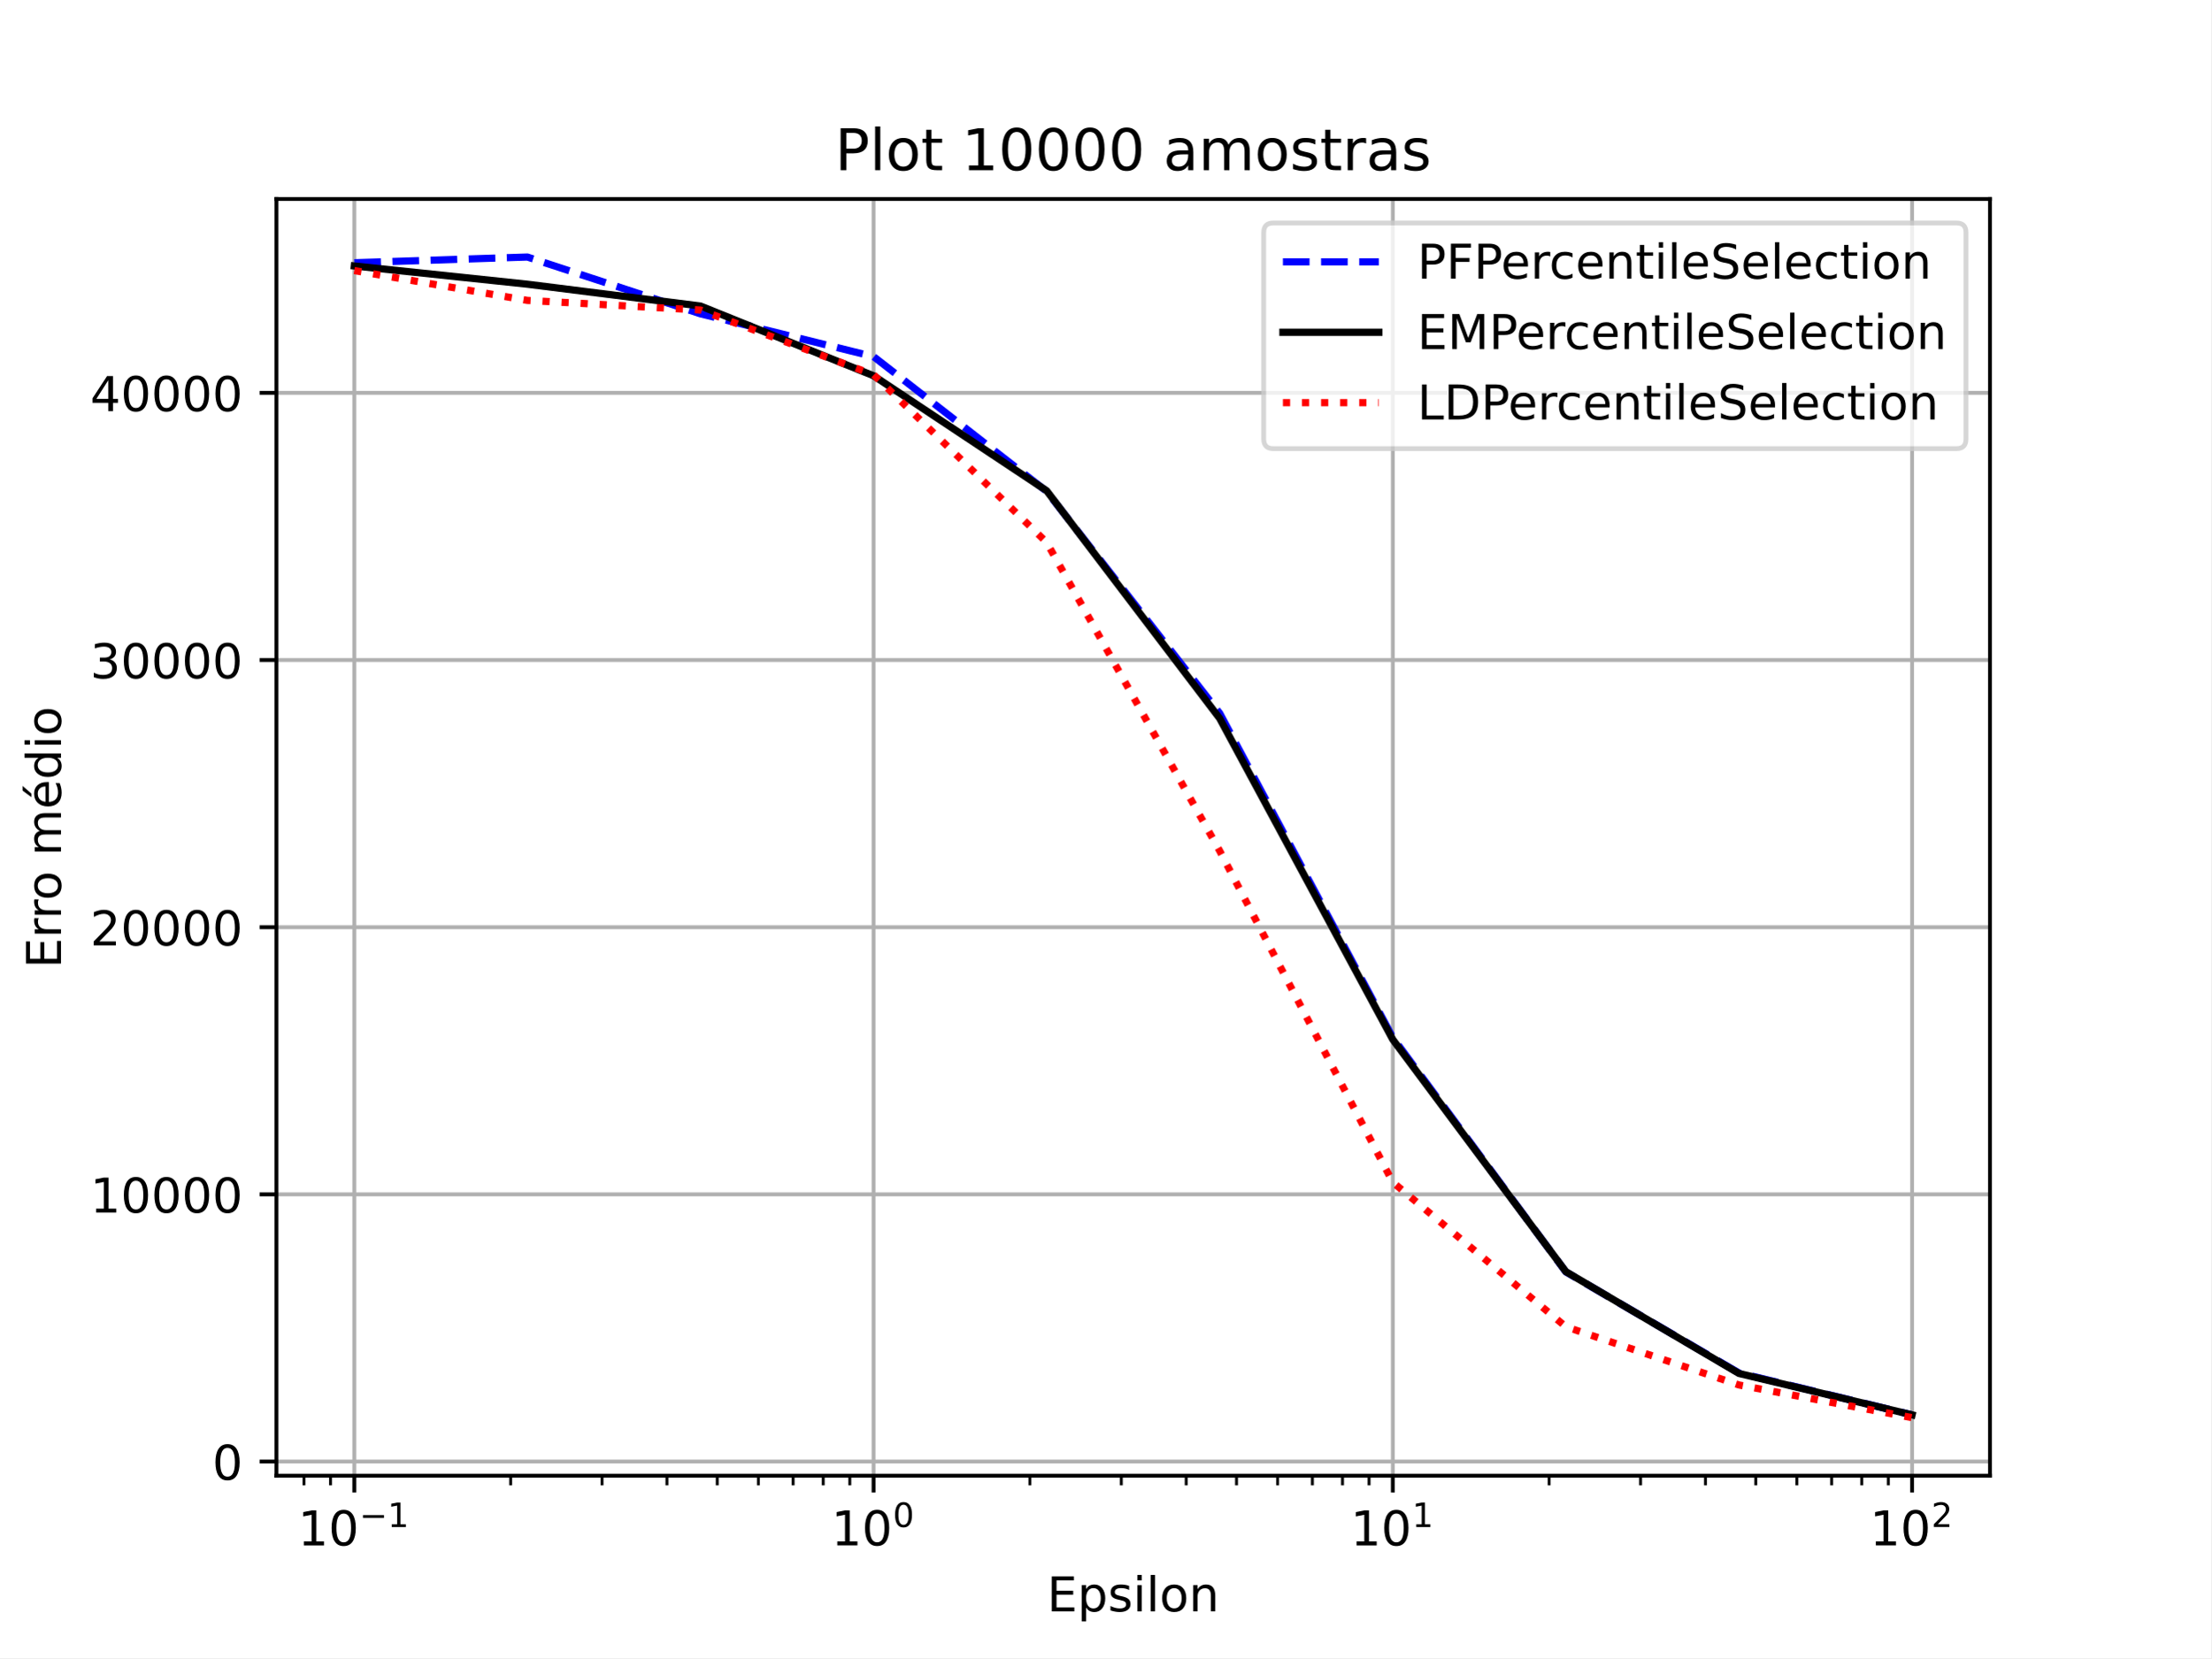
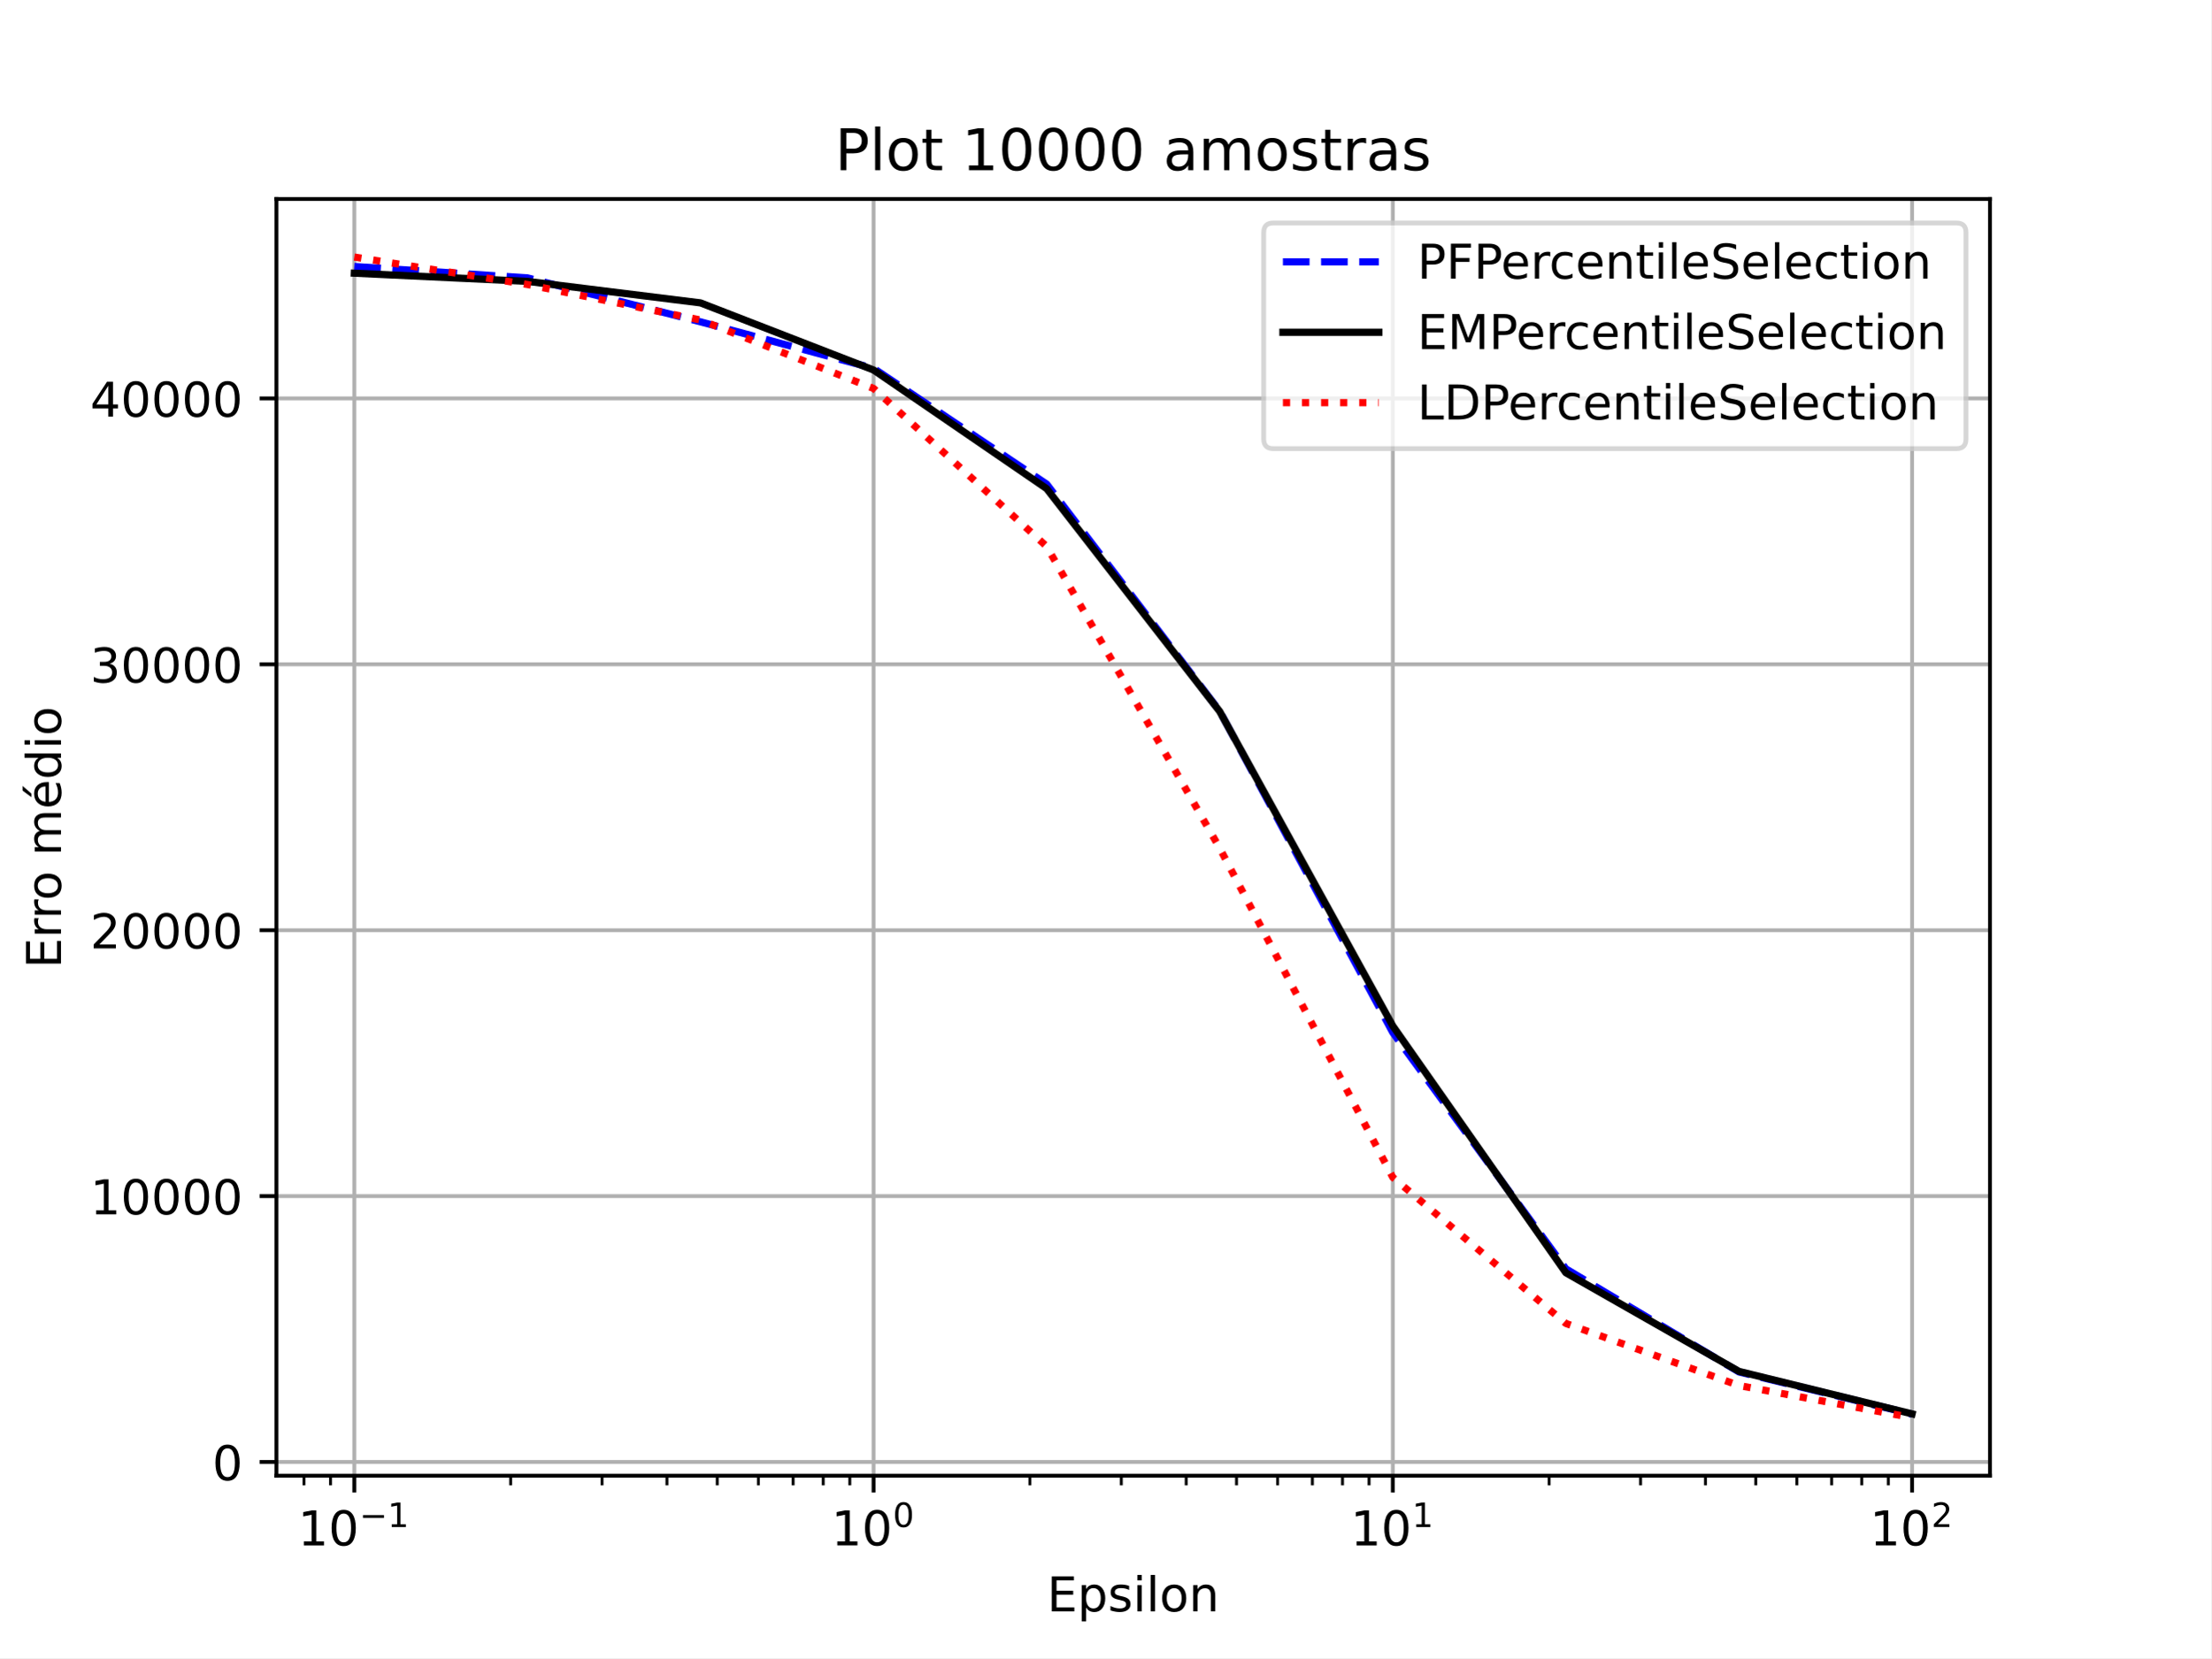
<svg xmlns="http://www.w3.org/2000/svg" xmlns:xlink="http://www.w3.org/1999/xlink" width="460.8pt" height="345.6pt" viewBox="0 0 460.8 345.6" version="1.1">
  <defs>
    <style type="text/css">*{stroke-linejoin: round; stroke-linecap: butt}</style>
  </defs>
  <g id="figure_1">
    <g id="patch_1">
      <path d="M 0 345.6  L 460.8 345.6  L 460.8 0  L 0 0  z " style="fill: #ffffff" />
    </g>
    <g id="axes_1">
      <g id="patch_2">
        <path d="M 57.6 307.584  L 414.72 307.584  L 414.72 41.472  L 57.6 41.472  z " style="fill: #ffffff" />
      </g>
      <g id="matplotlib.axis_1">
        <g id="xtick_1">
          <g id="line2d_1">
-             <path d="M 73.833 307.584  L 73.833 41.472  " clip-path="url(#p85feaf685f)" style="fill: none; stroke: #b0b0b0; stroke-width: 0.8; stroke-linecap: square" />
+             <path d="M 73.833 307.584  L 73.833 41.472  " clip-path="url(#p7342404a6f)" style="fill: none; stroke: #b0b0b0; stroke-width: 0.8; stroke-linecap: square" />
          </g>
          <g id="line2d_2">
            <defs>
-               <path id="m96bbe82a1f" d="M 0 0  L 0 3.5  " style="stroke: #000000; stroke-width: 0.8" />
-             </defs>
-             <g>
-               <use xlink:href="#m96bbe82a1f" x="73.833" y="307.584" style="stroke: #000000; stroke-width: 0.8" />
+               <path id="m293496af9b" d="M 0 0  L 0 3.5  " style="stroke: #000000; stroke-width: 0.8" />
+             </defs>
+             <g>
+               <use xlink:href="#m293496af9b" x="73.833" y="307.584" style="stroke: #000000; stroke-width: 0.8" />
            </g>
          </g>
          <g id="text_1">
            <g transform="translate(62.08273 322.1824) scale(0.1 -0.1)">
              <defs>
                <path id="DejaVuSans-31" d="M 794 531  L 1825 531  L 1825 4091  L 703 3866  L 703 4441  L 1819 4666  L 2450 4666  L 2450 531  L 3481 531  L 3481 0  L 794 0  L 794 531  z " transform="scale(0.015625)" />
                <path id="DejaVuSans-30" d="M 2034 4250  Q 1547 4250 1301 3770  Q 1056 3291 1056 2328  Q 1056 1369 1301 889  Q 1547 409 2034 409  Q 2525 409 2770 889  Q 3016 1369 3016 2328  Q 3016 3291 2770 3770  Q 2525 4250 2034 4250  z M 2034 4750  Q 2819 4750 3233 4129  Q 3647 3509 3647 2328  Q 3647 1150 3233 529  Q 2819 -91 2034 -91  Q 1250 -91 836 529  Q 422 1150 422 2328  Q 422 3509 836 4129  Q 1250 4750 2034 4750  z " transform="scale(0.015625)" />
                <path id="DejaVuSans-2212" d="M 678 2272  L 4684 2272  L 4684 1741  L 678 1741  L 678 2272  z " transform="scale(0.015625)" />
              </defs>
              <use xlink:href="#DejaVuSans-31" transform="translate(0 0.684375)" />
              <use xlink:href="#DejaVuSans-30" transform="translate(63.62305 0.684375)" />
              <use xlink:href="#DejaVuSans-2212" transform="translate(128.2031 38.96563) scale(0.7)" />
              <use xlink:href="#DejaVuSans-31" transform="translate(186.8555 38.96563) scale(0.7)" />
            </g>
          </g>
        </g>
        <g id="xtick_2">
          <g id="line2d_3">
-             <path d="M 182.051 307.584  L 182.051 41.472  " clip-path="url(#p85feaf685f)" style="fill: none; stroke: #b0b0b0; stroke-width: 0.8; stroke-linecap: square" />
+             <path d="M 182.051 307.584  L 182.051 41.472  " clip-path="url(#p7342404a6f)" style="fill: none; stroke: #b0b0b0; stroke-width: 0.8; stroke-linecap: square" />
          </g>
          <g id="line2d_4">
            <g>
-               <use xlink:href="#m96bbe82a1f" x="182.051" y="307.584" style="stroke: #000000; stroke-width: 0.8" />
+               <use xlink:href="#m293496af9b" x="182.051" y="307.584" style="stroke: #000000; stroke-width: 0.8" />
            </g>
          </g>
          <g id="text_2">
            <g transform="translate(173.2509 322.1824) scale(0.1 -0.1)">
              <use xlink:href="#DejaVuSans-31" transform="translate(0 0.765625)" />
              <use xlink:href="#DejaVuSans-30" transform="translate(63.62305 0.765625)" />
              <use xlink:href="#DejaVuSans-30" transform="translate(128.2031 39.04688) scale(0.7)" />
            </g>
          </g>
        </g>
        <g id="xtick_3">
          <g id="line2d_5">
-             <path d="M 290.269 307.584  L 290.269 41.472  " clip-path="url(#p85feaf685f)" style="fill: none; stroke: #b0b0b0; stroke-width: 0.8; stroke-linecap: square" />
+             <path d="M 290.269 307.584  L 290.269 41.472  " clip-path="url(#p7342404a6f)" style="fill: none; stroke: #b0b0b0; stroke-width: 0.8; stroke-linecap: square" />
          </g>
          <g id="line2d_6">
            <g>
-               <use xlink:href="#m96bbe82a1f" x="290.269" y="307.584" style="stroke: #000000; stroke-width: 0.8" />
+               <use xlink:href="#m293496af9b" x="290.269" y="307.584" style="stroke: #000000; stroke-width: 0.8" />
            </g>
          </g>
          <g id="text_3">
            <g transform="translate(281.4691 322.1824) scale(0.1 -0.1)">
              <use xlink:href="#DejaVuSans-31" transform="translate(0 0.684375)" />
              <use xlink:href="#DejaVuSans-30" transform="translate(63.62305 0.684375)" />
              <use xlink:href="#DejaVuSans-31" transform="translate(128.2031 38.96563) scale(0.7)" />
            </g>
          </g>
        </g>
        <g id="xtick_4">
          <g id="line2d_7">
-             <path d="M 398.487 307.584  L 398.487 41.472  " clip-path="url(#p85feaf685f)" style="fill: none; stroke: #b0b0b0; stroke-width: 0.8; stroke-linecap: square" />
+             <path d="M 398.487 307.584  L 398.487 41.472  " clip-path="url(#p7342404a6f)" style="fill: none; stroke: #b0b0b0; stroke-width: 0.8; stroke-linecap: square" />
          </g>
          <g id="line2d_8">
            <g>
-               <use xlink:href="#m96bbe82a1f" x="398.487" y="307.584" style="stroke: #000000; stroke-width: 0.8" />
+               <use xlink:href="#m293496af9b" x="398.487" y="307.584" style="stroke: #000000; stroke-width: 0.8" />
            </g>
          </g>
          <g id="text_4">
            <g transform="translate(389.6873 322.1824) scale(0.1 -0.1)">
              <defs>
                <path id="DejaVuSans-32" d="M 1228 531  L 3431 531  L 3431 0  L 469 0  L 469 531  Q 828 903 1448 1529  Q 2069 2156 2228 2338  Q 2531 2678 2651 2914  Q 2772 3150 2772 3378  Q 2772 3750 2511 3984  Q 2250 4219 1831 4219  Q 1534 4219 1204 4116  Q 875 4013 500 3803  L 500 4441  Q 881 4594 1212 4672  Q 1544 4750 1819 4750  Q 2544 4750 2975 4387  Q 3406 4025 3406 3419  Q 3406 3131 3298 2873  Q 3191 2616 2906 2266  Q 2828 2175 2409 1742  Q 1991 1309 1228 531  z " transform="scale(0.015625)" />
              </defs>
              <use xlink:href="#DejaVuSans-31" transform="translate(0 0.765625)" />
              <use xlink:href="#DejaVuSans-30" transform="translate(63.62305 0.765625)" />
              <use xlink:href="#DejaVuSans-32" transform="translate(128.2031 39.04688) scale(0.7)" />
            </g>
          </g>
        </g>
        <g id="xtick_5">
          <g id="line2d_9">
            <defs>
-               <path id="md2b8aeaa8d" d="M 0 0  L 0 2  " style="stroke: #000000; stroke-width: 0.6" />
-             </defs>
-             <g>
-               <use xlink:href="#md2b8aeaa8d" x="63.345" y="307.584" style="stroke: #000000; stroke-width: 0.6" />
+               <path id="m7a279d901c" d="M 0 0  L 0 2  " style="stroke: #000000; stroke-width: 0.6" />
+             </defs>
+             <g>
+               <use xlink:href="#m7a279d901c" x="63.345" y="307.584" style="stroke: #000000; stroke-width: 0.6" />
            </g>
          </g>
        </g>
        <g id="xtick_6">
          <g id="line2d_10">
            <g>
-               <use xlink:href="#md2b8aeaa8d" x="68.881" y="307.584" style="stroke: #000000; stroke-width: 0.6" />
+               <use xlink:href="#m7a279d901c" x="68.881" y="307.584" style="stroke: #000000; stroke-width: 0.6" />
            </g>
          </g>
        </g>
        <g id="xtick_7">
          <g id="line2d_11">
            <g>
-               <use xlink:href="#md2b8aeaa8d" x="106.41" y="307.584" style="stroke: #000000; stroke-width: 0.6" />
+               <use xlink:href="#m7a279d901c" x="106.41" y="307.584" style="stroke: #000000; stroke-width: 0.6" />
            </g>
          </g>
        </g>
        <g id="xtick_8">
          <g id="line2d_12">
            <g>
-               <use xlink:href="#md2b8aeaa8d" x="125.466" y="307.584" style="stroke: #000000; stroke-width: 0.6" />
+               <use xlink:href="#m7a279d901c" x="125.466" y="307.584" style="stroke: #000000; stroke-width: 0.6" />
            </g>
          </g>
        </g>
        <g id="xtick_9">
          <g id="line2d_13">
            <g>
-               <use xlink:href="#md2b8aeaa8d" x="138.987" y="307.584" style="stroke: #000000; stroke-width: 0.6" />
+               <use xlink:href="#m7a279d901c" x="138.987" y="307.584" style="stroke: #000000; stroke-width: 0.6" />
            </g>
          </g>
        </g>
        <g id="xtick_10">
          <g id="line2d_14">
            <g>
-               <use xlink:href="#md2b8aeaa8d" x="149.474" y="307.584" style="stroke: #000000; stroke-width: 0.6" />
+               <use xlink:href="#m7a279d901c" x="149.474" y="307.584" style="stroke: #000000; stroke-width: 0.6" />
            </g>
          </g>
        </g>
        <g id="xtick_11">
          <g id="line2d_15">
            <g>
-               <use xlink:href="#md2b8aeaa8d" x="158.043" y="307.584" style="stroke: #000000; stroke-width: 0.6" />
+               <use xlink:href="#m7a279d901c" x="158.043" y="307.584" style="stroke: #000000; stroke-width: 0.6" />
            </g>
          </g>
        </g>
        <g id="xtick_12">
          <g id="line2d_16">
            <g>
-               <use xlink:href="#md2b8aeaa8d" x="165.288" y="307.584" style="stroke: #000000; stroke-width: 0.6" />
+               <use xlink:href="#m7a279d901c" x="165.288" y="307.584" style="stroke: #000000; stroke-width: 0.6" />
            </g>
          </g>
        </g>
        <g id="xtick_13">
          <g id="line2d_17">
            <g>
-               <use xlink:href="#md2b8aeaa8d" x="171.563" y="307.584" style="stroke: #000000; stroke-width: 0.6" />
+               <use xlink:href="#m7a279d901c" x="171.563" y="307.584" style="stroke: #000000; stroke-width: 0.6" />
            </g>
          </g>
        </g>
        <g id="xtick_14">
          <g id="line2d_18">
            <g>
-               <use xlink:href="#md2b8aeaa8d" x="177.099" y="307.584" style="stroke: #000000; stroke-width: 0.6" />
+               <use xlink:href="#m7a279d901c" x="177.099" y="307.584" style="stroke: #000000; stroke-width: 0.6" />
            </g>
          </g>
        </g>
        <g id="xtick_15">
          <g id="line2d_19">
            <g>
-               <use xlink:href="#md2b8aeaa8d" x="214.628" y="307.584" style="stroke: #000000; stroke-width: 0.6" />
+               <use xlink:href="#m7a279d901c" x="214.628" y="307.584" style="stroke: #000000; stroke-width: 0.6" />
            </g>
          </g>
        </g>
        <g id="xtick_16">
          <g id="line2d_20">
            <g>
-               <use xlink:href="#md2b8aeaa8d" x="233.684" y="307.584" style="stroke: #000000; stroke-width: 0.6" />
+               <use xlink:href="#m7a279d901c" x="233.684" y="307.584" style="stroke: #000000; stroke-width: 0.6" />
            </g>
          </g>
        </g>
        <g id="xtick_17">
          <g id="line2d_21">
            <g>
-               <use xlink:href="#md2b8aeaa8d" x="247.205" y="307.584" style="stroke: #000000; stroke-width: 0.6" />
+               <use xlink:href="#m7a279d901c" x="247.205" y="307.584" style="stroke: #000000; stroke-width: 0.6" />
            </g>
          </g>
        </g>
        <g id="xtick_18">
          <g id="line2d_22">
            <g>
-               <use xlink:href="#md2b8aeaa8d" x="257.692" y="307.584" style="stroke: #000000; stroke-width: 0.6" />
+               <use xlink:href="#m7a279d901c" x="257.692" y="307.584" style="stroke: #000000; stroke-width: 0.6" />
            </g>
          </g>
        </g>
        <g id="xtick_19">
          <g id="line2d_23">
            <g>
-               <use xlink:href="#md2b8aeaa8d" x="266.261" y="307.584" style="stroke: #000000; stroke-width: 0.6" />
+               <use xlink:href="#m7a279d901c" x="266.261" y="307.584" style="stroke: #000000; stroke-width: 0.6" />
            </g>
          </g>
        </g>
        <g id="xtick_20">
          <g id="line2d_24">
            <g>
-               <use xlink:href="#md2b8aeaa8d" x="273.506" y="307.584" style="stroke: #000000; stroke-width: 0.6" />
+               <use xlink:href="#m7a279d901c" x="273.506" y="307.584" style="stroke: #000000; stroke-width: 0.6" />
            </g>
          </g>
        </g>
        <g id="xtick_21">
          <g id="line2d_25">
            <g>
-               <use xlink:href="#md2b8aeaa8d" x="279.782" y="307.584" style="stroke: #000000; stroke-width: 0.6" />
+               <use xlink:href="#m7a279d901c" x="279.782" y="307.584" style="stroke: #000000; stroke-width: 0.6" />
            </g>
          </g>
        </g>
        <g id="xtick_22">
          <g id="line2d_26">
            <g>
-               <use xlink:href="#md2b8aeaa8d" x="285.317" y="307.584" style="stroke: #000000; stroke-width: 0.6" />
+               <use xlink:href="#m7a279d901c" x="285.317" y="307.584" style="stroke: #000000; stroke-width: 0.6" />
            </g>
          </g>
        </g>
        <g id="xtick_23">
          <g id="line2d_27">
            <g>
-               <use xlink:href="#md2b8aeaa8d" x="322.846" y="307.584" style="stroke: #000000; stroke-width: 0.6" />
+               <use xlink:href="#m7a279d901c" x="322.846" y="307.584" style="stroke: #000000; stroke-width: 0.6" />
            </g>
          </g>
        </g>
        <g id="xtick_24">
          <g id="line2d_28">
            <g>
-               <use xlink:href="#md2b8aeaa8d" x="341.902" y="307.584" style="stroke: #000000; stroke-width: 0.6" />
+               <use xlink:href="#m7a279d901c" x="341.902" y="307.584" style="stroke: #000000; stroke-width: 0.6" />
            </g>
          </g>
        </g>
        <g id="xtick_25">
          <g id="line2d_29">
            <g>
-               <use xlink:href="#md2b8aeaa8d" x="355.423" y="307.584" style="stroke: #000000; stroke-width: 0.6" />
+               <use xlink:href="#m7a279d901c" x="355.423" y="307.584" style="stroke: #000000; stroke-width: 0.6" />
            </g>
          </g>
        </g>
        <g id="xtick_26">
          <g id="line2d_30">
            <g>
-               <use xlink:href="#md2b8aeaa8d" x="365.91" y="307.584" style="stroke: #000000; stroke-width: 0.6" />
+               <use xlink:href="#m7a279d901c" x="365.91" y="307.584" style="stroke: #000000; stroke-width: 0.6" />
            </g>
          </g>
        </g>
        <g id="xtick_27">
          <g id="line2d_31">
            <g>
-               <use xlink:href="#md2b8aeaa8d" x="374.479" y="307.584" style="stroke: #000000; stroke-width: 0.6" />
+               <use xlink:href="#m7a279d901c" x="374.479" y="307.584" style="stroke: #000000; stroke-width: 0.6" />
            </g>
          </g>
        </g>
        <g id="xtick_28">
          <g id="line2d_32">
            <g>
-               <use xlink:href="#md2b8aeaa8d" x="381.724" y="307.584" style="stroke: #000000; stroke-width: 0.6" />
+               <use xlink:href="#m7a279d901c" x="381.724" y="307.584" style="stroke: #000000; stroke-width: 0.6" />
            </g>
          </g>
        </g>
        <g id="xtick_29">
          <g id="line2d_33">
            <g>
-               <use xlink:href="#md2b8aeaa8d" x="388" y="307.584" style="stroke: #000000; stroke-width: 0.6" />
+               <use xlink:href="#m7a279d901c" x="388" y="307.584" style="stroke: #000000; stroke-width: 0.6" />
            </g>
          </g>
        </g>
        <g id="xtick_30">
          <g id="line2d_34">
            <g>
-               <use xlink:href="#md2b8aeaa8d" x="393.535" y="307.584" style="stroke: #000000; stroke-width: 0.6" />
+               <use xlink:href="#m7a279d901c" x="393.535" y="307.584" style="stroke: #000000; stroke-width: 0.6" />
            </g>
          </g>
        </g>
        <g id="text_5">
          <g transform="translate(218.2155 335.8606) scale(0.1 -0.1)">
            <defs>
              <path id="DejaVuSans-45" d="M 628 4666  L 3578 4666  L 3578 4134  L 1259 4134  L 1259 2753  L 3481 2753  L 3481 2222  L 1259 2222  L 1259 531  L 3634 531  L 3634 0  L 628 0  L 628 4666  z " transform="scale(0.015625)" />
              <path id="DejaVuSans-70" d="M 1159 525  L 1159 -1331  L 581 -1331  L 581 3500  L 1159 3500  L 1159 2969  Q 1341 3281 1617 3432  Q 1894 3584 2278 3584  Q 2916 3584 3314 3078  Q 3713 2572 3713 1747  Q 3713 922 3314 415  Q 2916 -91 2278 -91  Q 1894 -91 1617 61  Q 1341 213 1159 525  z M 3116 1747  Q 3116 2381 2855 2742  Q 2594 3103 2138 3103  Q 1681 3103 1420 2742  Q 1159 2381 1159 1747  Q 1159 1113 1420 752  Q 1681 391 2138 391  Q 2594 391 2855 752  Q 3116 1113 3116 1747  z " transform="scale(0.015625)" />
              <path id="DejaVuSans-73" d="M 2834 3397  L 2834 2853  Q 2591 2978 2328 3040  Q 2066 3103 1784 3103  Q 1356 3103 1142 2972  Q 928 2841 928 2578  Q 928 2378 1081 2264  Q 1234 2150 1697 2047  L 1894 2003  Q 2506 1872 2764 1633  Q 3022 1394 3022 966  Q 3022 478 2636 193  Q 2250 -91 1575 -91  Q 1294 -91 989 -36  Q 684 19 347 128  L 347 722  Q 666 556 975 473  Q 1284 391 1588 391  Q 1994 391 2212 530  Q 2431 669 2431 922  Q 2431 1156 2273 1281  Q 2116 1406 1581 1522  L 1381 1569  Q 847 1681 609 1914  Q 372 2147 372 2553  Q 372 3047 722 3315  Q 1072 3584 1716 3584  Q 2034 3584 2315 3537  Q 2597 3491 2834 3397  z " transform="scale(0.015625)" />
              <path id="DejaVuSans-69" d="M 603 3500  L 1178 3500  L 1178 0  L 603 0  L 603 3500  z M 603 4863  L 1178 4863  L 1178 4134  L 603 4134  L 603 4863  z " transform="scale(0.015625)" />
              <path id="DejaVuSans-6c" d="M 603 4863  L 1178 4863  L 1178 0  L 603 0  L 603 4863  z " transform="scale(0.015625)" />
              <path id="DejaVuSans-6f" d="M 1959 3097  Q 1497 3097 1228 2736  Q 959 2375 959 1747  Q 959 1119 1226 758  Q 1494 397 1959 397  Q 2419 397 2687 759  Q 2956 1122 2956 1747  Q 2956 2369 2687 2733  Q 2419 3097 1959 3097  z M 1959 3584  Q 2709 3584 3137 3096  Q 3566 2609 3566 1747  Q 3566 888 3137 398  Q 2709 -91 1959 -91  Q 1206 -91 779 398  Q 353 888 353 1747  Q 353 2609 779 3096  Q 1206 3584 1959 3584  z " transform="scale(0.015625)" />
              <path id="DejaVuSans-6e" d="M 3513 2113  L 3513 0  L 2938 0  L 2938 2094  Q 2938 2591 2744 2837  Q 2550 3084 2163 3084  Q 1697 3084 1428 2787  Q 1159 2491 1159 1978  L 1159 0  L 581 0  L 581 3500  L 1159 3500  L 1159 2956  Q 1366 3272 1645 3428  Q 1925 3584 2291 3584  Q 2894 3584 3203 3211  Q 3513 2838 3513 2113  z " transform="scale(0.015625)" />
            </defs>
            <use xlink:href="#DejaVuSans-45" />
            <use xlink:href="#DejaVuSans-70" x="63.184" />
            <use xlink:href="#DejaVuSans-73" x="126.66" />
            <use xlink:href="#DejaVuSans-69" x="178.76" />
            <use xlink:href="#DejaVuSans-6c" x="206.543" />
            <use xlink:href="#DejaVuSans-6f" x="234.326" />
            <use xlink:href="#DejaVuSans-6e" x="295.508" />
          </g>
        </g>
      </g>
      <g id="matplotlib.axis_2">
        <g id="ytick_1">
          <g id="line2d_35">
-             <path d="M 57.6 304.63  L 414.72 304.63  " clip-path="url(#p85feaf685f)" style="fill: none; stroke: #b0b0b0; stroke-width: 0.8; stroke-linecap: square" />
+             <path d="M 57.6 304.725  L 414.72 304.725  " clip-path="url(#p7342404a6f)" style="fill: none; stroke: #b0b0b0; stroke-width: 0.8; stroke-linecap: square" />
          </g>
          <g id="line2d_36">
            <defs>
-               <path id="m22d31adf7c" d="M 0 0  L -3.5 0  " style="stroke: #000000; stroke-width: 0.8" />
-             </defs>
-             <g>
-               <use xlink:href="#m22d31adf7c" x="57.6" y="304.63" style="stroke: #000000; stroke-width: 0.8" />
+               <path id="ma40155fc92" d="M 0 0  L -3.5 0  " style="stroke: #000000; stroke-width: 0.8" />
+             </defs>
+             <g>
+               <use xlink:href="#ma40155fc92" x="57.6" y="304.725" style="stroke: #000000; stroke-width: 0.8" />
            </g>
          </g>
          <g id="text_6">
-             <g transform="translate(44.2375 308.4291) scale(0.1 -0.1)">
+             <g transform="translate(44.2375 308.5241) scale(0.1 -0.1)">
              <use xlink:href="#DejaVuSans-30" />
            </g>
          </g>
        </g>
        <g id="ytick_2">
          <g id="line2d_37">
-             <path d="M 57.6 248.943  L 414.72 248.943  " clip-path="url(#p85feaf685f)" style="fill: none; stroke: #b0b0b0; stroke-width: 0.8; stroke-linecap: square" />
+             <path d="M 57.6 249.303  L 414.72 249.303  " clip-path="url(#p7342404a6f)" style="fill: none; stroke: #b0b0b0; stroke-width: 0.8; stroke-linecap: square" />
          </g>
          <g id="line2d_38">
            <g>
-               <use xlink:href="#m22d31adf7c" x="57.6" y="248.943" style="stroke: #000000; stroke-width: 0.8" />
+               <use xlink:href="#ma40155fc92" x="57.6" y="249.303" style="stroke: #000000; stroke-width: 0.8" />
            </g>
          </g>
          <g id="text_7">
-             <g transform="translate(18.7875 252.742) scale(0.1 -0.1)">
+             <g transform="translate(18.7875 253.1025) scale(0.1 -0.1)">
              <use xlink:href="#DejaVuSans-31" />
              <use xlink:href="#DejaVuSans-30" x="63.623" />
              <use xlink:href="#DejaVuSans-30" x="127.246" />
              <use xlink:href="#DejaVuSans-30" x="190.869" />
              <use xlink:href="#DejaVuSans-30" x="254.492" />
            </g>
          </g>
        </g>
        <g id="ytick_3">
          <g id="line2d_39">
-             <path d="M 57.6 193.256  L 414.72 193.256  " clip-path="url(#p85feaf685f)" style="fill: none; stroke: #b0b0b0; stroke-width: 0.8; stroke-linecap: square" />
+             <path d="M 57.6 193.882  L 414.72 193.882  " clip-path="url(#p7342404a6f)" style="fill: none; stroke: #b0b0b0; stroke-width: 0.8; stroke-linecap: square" />
          </g>
          <g id="line2d_40">
            <g>
-               <use xlink:href="#m22d31adf7c" x="57.6" y="193.256" style="stroke: #000000; stroke-width: 0.8" />
+               <use xlink:href="#ma40155fc92" x="57.6" y="193.882" style="stroke: #000000; stroke-width: 0.8" />
            </g>
          </g>
          <g id="text_8">
-             <g transform="translate(18.7875 197.0549) scale(0.1 -0.1)">
+             <g transform="translate(18.7875 197.681) scale(0.1 -0.1)">
              <use xlink:href="#DejaVuSans-32" />
              <use xlink:href="#DejaVuSans-30" x="63.623" />
              <use xlink:href="#DejaVuSans-30" x="127.246" />
              <use xlink:href="#DejaVuSans-30" x="190.869" />
              <use xlink:href="#DejaVuSans-30" x="254.492" />
            </g>
          </g>
        </g>
        <g id="ytick_4">
          <g id="line2d_41">
-             <path d="M 57.6 137.569  L 414.72 137.569  " clip-path="url(#p85feaf685f)" style="fill: none; stroke: #b0b0b0; stroke-width: 0.8; stroke-linecap: square" />
+             <path d="M 57.6 138.46  L 414.72 138.46  " clip-path="url(#p7342404a6f)" style="fill: none; stroke: #b0b0b0; stroke-width: 0.8; stroke-linecap: square" />
          </g>
          <g id="line2d_42">
            <g>
-               <use xlink:href="#m22d31adf7c" x="57.6" y="137.569" style="stroke: #000000; stroke-width: 0.8" />
+               <use xlink:href="#ma40155fc92" x="57.6" y="138.46" style="stroke: #000000; stroke-width: 0.8" />
            </g>
          </g>
          <g id="text_9">
-             <g transform="translate(18.7875 141.3678) scale(0.1 -0.1)">
+             <g transform="translate(18.7875 142.2594) scale(0.1 -0.1)">
              <defs>
                <path id="DejaVuSans-33" d="M 2597 2516  Q 3050 2419 3304 2112  Q 3559 1806 3559 1356  Q 3559 666 3084 287  Q 2609 -91 1734 -91  Q 1441 -91 1130 -33  Q 819 25 488 141  L 488 750  Q 750 597 1062 519  Q 1375 441 1716 441  Q 2309 441 2620 675  Q 2931 909 2931 1356  Q 2931 1769 2642 2001  Q 2353 2234 1838 2234  L 1294 2234  L 1294 2753  L 1863 2753  Q 2328 2753 2575 2939  Q 2822 3125 2822 3475  Q 2822 3834 2567 4026  Q 2313 4219 1838 4219  Q 1578 4219 1281 4162  Q 984 4106 628 3988  L 628 4550  Q 988 4650 1302 4700  Q 1616 4750 1894 4750  Q 2613 4750 3031 4423  Q 3450 4097 3450 3541  Q 3450 3153 3228 2886  Q 3006 2619 2597 2516  z " transform="scale(0.015625)" />
              </defs>
              <use xlink:href="#DejaVuSans-33" />
              <use xlink:href="#DejaVuSans-30" x="63.623" />
              <use xlink:href="#DejaVuSans-30" x="127.246" />
              <use xlink:href="#DejaVuSans-30" x="190.869" />
              <use xlink:href="#DejaVuSans-30" x="254.492" />
            </g>
          </g>
        </g>
        <g id="ytick_5">
          <g id="line2d_43">
-             <path d="M 57.6 81.882  L 414.72 81.882  " clip-path="url(#p85feaf685f)" style="fill: none; stroke: #b0b0b0; stroke-width: 0.8; stroke-linecap: square" />
+             <path d="M 57.6 83.039  L 414.72 83.039  " clip-path="url(#p7342404a6f)" style="fill: none; stroke: #b0b0b0; stroke-width: 0.8; stroke-linecap: square" />
          </g>
          <g id="line2d_44">
            <g>
-               <use xlink:href="#m22d31adf7c" x="57.6" y="81.882" style="stroke: #000000; stroke-width: 0.8" />
+               <use xlink:href="#ma40155fc92" x="57.6" y="83.039" style="stroke: #000000; stroke-width: 0.8" />
            </g>
          </g>
          <g id="text_10">
-             <g transform="translate(18.7875 85.68074) scale(0.1 -0.1)">
+             <g transform="translate(18.7875 86.83789) scale(0.1 -0.1)">
              <defs>
                <path id="DejaVuSans-34" d="M 2419 4116  L 825 1625  L 2419 1625  L 2419 4116  z M 2253 4666  L 3047 4666  L 3047 1625  L 3713 1625  L 3713 1100  L 3047 1100  L 3047 0  L 2419 0  L 2419 1100  L 313 1100  L 313 1709  L 2253 4666  z " transform="scale(0.015625)" />
              </defs>
              <use xlink:href="#DejaVuSans-34" />
              <use xlink:href="#DejaVuSans-30" x="63.623" />
              <use xlink:href="#DejaVuSans-30" x="127.246" />
              <use xlink:href="#DejaVuSans-30" x="190.869" />
              <use xlink:href="#DejaVuSans-30" x="254.492" />
            </g>
          </g>
        </g>
        <g id="text_11">
          <g transform="translate(12.70781 201.8163) rotate(-90) scale(0.1 -0.1)">
            <defs>
              <path id="DejaVuSans-72" d="M 2631 2963  Q 2534 3019 2420 3045  Q 2306 3072 2169 3072  Q 1681 3072 1420 2755  Q 1159 2438 1159 1844  L 1159 0  L 581 0  L 581 3500  L 1159 3500  L 1159 2956  Q 1341 3275 1631 3429  Q 1922 3584 2338 3584  Q 2397 3584 2469 3576  Q 2541 3569 2628 3553  L 2631 2963  z " transform="scale(0.015625)" />
              <path id="DejaVuSans-20" transform="scale(0.015625)" />
              <path id="DejaVuSans-6d" d="M 3328 2828  Q 3544 3216 3844 3400  Q 4144 3584 4550 3584  Q 5097 3584 5394 3201  Q 5691 2819 5691 2113  L 5691 0  L 5113 0  L 5113 2094  Q 5113 2597 4934 2840  Q 4756 3084 4391 3084  Q 3944 3084 3684 2787  Q 3425 2491 3425 1978  L 3425 0  L 2847 0  L 2847 2094  Q 2847 2600 2669 2842  Q 2491 3084 2119 3084  Q 1678 3084 1418 2786  Q 1159 2488 1159 1978  L 1159 0  L 581 0  L 581 3500  L 1159 3500  L 1159 2956  Q 1356 3278 1631 3431  Q 1906 3584 2284 3584  Q 2666 3584 2933 3390  Q 3200 3197 3328 2828  z " transform="scale(0.015625)" />
              <path id="DejaVuSans-e9" d="M 3597 1894  L 3597 1613  L 953 1613  Q 991 1019 1311 708  Q 1631 397 2203 397  Q 2534 397 2845 478  Q 3156 559 3463 722  L 3463 178  Q 3153 47 2828 -22  Q 2503 -91 2169 -91  Q 1331 -91 842 396  Q 353 884 353 1716  Q 353 2575 817 3079  Q 1281 3584 2069 3584  Q 2775 3584 3186 3129  Q 3597 2675 3597 1894  z M 3022 2063  Q 3016 2534 2758 2815  Q 2500 3097 2075 3097  Q 1594 3097 1305 2825  Q 1016 2553 972 2059  L 3022 2063  z M 2466 5119  L 3088 5119  L 2070 3944  L 1591 3944  L 2466 5119  z " transform="scale(0.015625)" />
              <path id="DejaVuSans-64" d="M 2906 2969  L 2906 4863  L 3481 4863  L 3481 0  L 2906 0  L 2906 525  Q 2725 213 2448 61  Q 2172 -91 1784 -91  Q 1150 -91 751 415  Q 353 922 353 1747  Q 353 2572 751 3078  Q 1150 3584 1784 3584  Q 2172 3584 2448 3432  Q 2725 3281 2906 2969  z M 947 1747  Q 947 1113 1208 752  Q 1469 391 1925 391  Q 2381 391 2643 752  Q 2906 1113 2906 1747  Q 2906 2381 2643 2742  Q 2381 3103 1925 3103  Q 1469 3103 1208 2742  Q 947 2381 947 1747  z " transform="scale(0.015625)" />
            </defs>
            <use xlink:href="#DejaVuSans-45" />
            <use xlink:href="#DejaVuSans-72" x="63.184" />
            <use xlink:href="#DejaVuSans-72" x="102.547" />
            <use xlink:href="#DejaVuSans-6f" x="141.41" />
            <use xlink:href="#DejaVuSans-20" x="202.592" />
            <use xlink:href="#DejaVuSans-6d" x="234.379" />
            <use xlink:href="#DejaVuSans-e9" x="331.791" />
            <use xlink:href="#DejaVuSans-64" x="393.314" />
            <use xlink:href="#DejaVuSans-69" x="456.791" />
            <use xlink:href="#DejaVuSans-6f" x="484.574" />
          </g>
        </g>
      </g>
      <g id="line2d_45">
-         <path d="M 73.833 54.755  L 109.905 53.568  L 145.978 65.404  L 182.051 74.32  L 218.124 102.41  L 254.196 148.675  L 290.269 216.274  L 326.342 265.114  L 362.415 286.176  L 398.487 294.914  " clip-path="url(#p85feaf685f)" style="fill: none; stroke-dasharray: 5.55,2.4; stroke-dashoffset: 0; stroke: #0000ff; stroke-width: 1.5" />
+         <path d="M 73.833 55.537  L 109.905 57.907  L 145.978 67.069  L 182.051 76.775  L 218.124 100.892  L 254.196 148.236  L 290.269 215.219  L 326.342 264.473  L 362.415 285.961  L 398.487 294.761  " clip-path="url(#p7342404a6f)" style="fill: none; stroke-dasharray: 5.55,2.4; stroke-dashoffset: 0; stroke: #0000ff; stroke-width: 1.5" />
      </g>
      <g id="line2d_46">
-         <path d="M 73.833 55.427  L 109.905 59.23  L 145.978 63.775  L 182.051 78.316  L 218.124 102.279  L 254.196 149.748  L 290.269 216.677  L 326.342 265.065  L 362.415 286.279  L 398.487 294.905  " clip-path="url(#p85feaf685f)" style="fill: none; stroke: #000000; stroke-width: 1.5; stroke-linecap: square" />
+         <path d="M 73.833 56.937  L 109.905 58.639  L 145.978 63.124  L 182.051 77.115  L 218.124 101.839  L 254.196 148.295  L 290.269 213.836  L 326.342 265.294  L 362.415 285.846  L 398.487 294.702  " clip-path="url(#p7342404a6f)" style="fill: none; stroke: #000000; stroke-width: 1.5; stroke-linecap: square" />
      </g>
      <g id="line2d_47">
-         <path d="M 73.833 56.39  L 109.905 62.602  L 145.978 64.615  L 182.051 78.091  L 218.124 113.044  L 254.196 177.359  L 290.269 246.425  L 326.342 276.551  L 362.415 288.675  L 398.487 295.488  " clip-path="url(#p85feaf685f)" style="fill: none; stroke-dasharray: 1.5,2.475; stroke-dashoffset: 0; stroke: #ff0000; stroke-width: 1.5" />
+         <path d="M 73.833 53.568  L 109.905 59.286  L 145.978 66.692  L 182.051 80.959  L 218.124 113.894  L 254.196 176.783  L 290.269 245.407  L 326.342 275.852  L 362.415 288.796  L 398.487 295.488  " clip-path="url(#p7342404a6f)" style="fill: none; stroke-dasharray: 1.5,2.475; stroke-dashoffset: 0; stroke: #ff0000; stroke-width: 1.5" />
      </g>
      <g id="patch_3">
        <path d="M 57.6 307.584  L 57.6 41.472  " style="fill: none; stroke: #000000; stroke-width: 0.8; stroke-linejoin: miter; stroke-linecap: square" />
      </g>
      <g id="patch_4">
        <path d="M 414.72 307.584  L 414.72 41.472  " style="fill: none; stroke: #000000; stroke-width: 0.8; stroke-linejoin: miter; stroke-linecap: square" />
      </g>
      <g id="patch_5">
        <path d="M 57.6 307.584  L 414.72 307.584  " style="fill: none; stroke: #000000; stroke-width: 0.8; stroke-linejoin: miter; stroke-linecap: square" />
      </g>
      <g id="patch_6">
        <path d="M 57.6 41.472  L 414.72 41.472  " style="fill: none; stroke: #000000; stroke-width: 0.8; stroke-linejoin: miter; stroke-linecap: square" />
      </g>
      <g id="text_12">
        <g transform="translate(174.0112 35.472) scale(0.12 -0.12)">
          <defs>
            <path id="DejaVuSans-50" d="M 1259 4147  L 1259 2394  L 2053 2394  Q 2494 2394 2734 2622  Q 2975 2850 2975 3272  Q 2975 3691 2734 3919  Q 2494 4147 2053 4147  L 1259 4147  z M 628 4666  L 2053 4666  Q 2838 4666 3239 4311  Q 3641 3956 3641 3272  Q 3641 2581 3239 2228  Q 2838 1875 2053 1875  L 1259 1875  L 1259 0  L 628 0  L 628 4666  z " transform="scale(0.015625)" />
            <path id="DejaVuSans-74" d="M 1172 4494  L 1172 3500  L 2356 3500  L 2356 3053  L 1172 3053  L 1172 1153  Q 1172 725 1289 603  Q 1406 481 1766 481  L 2356 481  L 2356 0  L 1766 0  Q 1100 0 847 248  Q 594 497 594 1153  L 594 3053  L 172 3053  L 172 3500  L 594 3500  L 594 4494  L 1172 4494  z " transform="scale(0.015625)" />
            <path id="DejaVuSans-61" d="M 2194 1759  Q 1497 1759 1228 1600  Q 959 1441 959 1056  Q 959 750 1161 570  Q 1363 391 1709 391  Q 2188 391 2477 730  Q 2766 1069 2766 1631  L 2766 1759  L 2194 1759  z M 3341 1997  L 3341 0  L 2766 0  L 2766 531  Q 2569 213 2275 61  Q 1981 -91 1556 -91  Q 1019 -91 701 211  Q 384 513 384 1019  Q 384 1609 779 1909  Q 1175 2209 1959 2209  L 2766 2209  L 2766 2266  Q 2766 2663 2505 2880  Q 2244 3097 1772 3097  Q 1472 3097 1187 3025  Q 903 2953 641 2809  L 641 3341  Q 956 3463 1253 3523  Q 1550 3584 1831 3584  Q 2591 3584 2966 3190  Q 3341 2797 3341 1997  z " transform="scale(0.015625)" />
          </defs>
          <use xlink:href="#DejaVuSans-50" />
          <use xlink:href="#DejaVuSans-6c" x="60.303" />
          <use xlink:href="#DejaVuSans-6f" x="88.086" />
          <use xlink:href="#DejaVuSans-74" x="149.268" />
          <use xlink:href="#DejaVuSans-20" x="188.477" />
          <use xlink:href="#DejaVuSans-31" x="220.264" />
          <use xlink:href="#DejaVuSans-30" x="283.887" />
          <use xlink:href="#DejaVuSans-30" x="347.51" />
          <use xlink:href="#DejaVuSans-30" x="411.133" />
          <use xlink:href="#DejaVuSans-30" x="474.756" />
          <use xlink:href="#DejaVuSans-20" x="538.379" />
          <use xlink:href="#DejaVuSans-61" x="570.166" />
          <use xlink:href="#DejaVuSans-6d" x="631.445" />
          <use xlink:href="#DejaVuSans-6f" x="728.857" />
          <use xlink:href="#DejaVuSans-73" x="790.039" />
          <use xlink:href="#DejaVuSans-74" x="842.139" />
          <use xlink:href="#DejaVuSans-72" x="881.348" />
          <use xlink:href="#DejaVuSans-61" x="922.461" />
          <use xlink:href="#DejaVuSans-73" x="983.74" />
        </g>
      </g>
      <g id="legend_1">
        <g id="patch_7">
          <path d="M 265.362 93.506  L 407.72 93.506  Q 409.72 93.506 409.72 91.506  L 409.72 48.472  Q 409.72 46.472 407.72 46.472  L 265.362 46.472  Q 263.362 46.472 263.362 48.472  L 263.362 91.506  Q 263.362 93.506 265.362 93.506  z " style="fill: #ffffff; opacity: 0.8; stroke: #cccccc; stroke-linejoin: miter" />
        </g>
        <g id="line2d_48">
          <path d="M 267.362 54.57  L 277.362 54.57  L 287.362 54.57  " style="fill: none; stroke-dasharray: 5.55,2.4; stroke-dashoffset: 0; stroke: #0000ff; stroke-width: 1.5" />
        </g>
        <g id="text_13">
          <g transform="translate(295.3622 58.07044) scale(0.1 -0.1)">
            <defs>
              <path id="DejaVuSans-46" d="M 628 4666  L 3309 4666  L 3309 4134  L 1259 4134  L 1259 2759  L 3109 2759  L 3109 2228  L 1259 2228  L 1259 0  L 628 0  L 628 4666  z " transform="scale(0.015625)" />
              <path id="DejaVuSans-65" d="M 3597 1894  L 3597 1613  L 953 1613  Q 991 1019 1311 708  Q 1631 397 2203 397  Q 2534 397 2845 478  Q 3156 559 3463 722  L 3463 178  Q 3153 47 2828 -22  Q 2503 -91 2169 -91  Q 1331 -91 842 396  Q 353 884 353 1716  Q 353 2575 817 3079  Q 1281 3584 2069 3584  Q 2775 3584 3186 3129  Q 3597 2675 3597 1894  z M 3022 2063  Q 3016 2534 2758 2815  Q 2500 3097 2075 3097  Q 1594 3097 1305 2825  Q 1016 2553 972 2059  L 3022 2063  z " transform="scale(0.015625)" />
              <path id="DejaVuSans-63" d="M 3122 3366  L 3122 2828  Q 2878 2963 2633 3030  Q 2388 3097 2138 3097  Q 1578 3097 1268 2742  Q 959 2388 959 1747  Q 959 1106 1268 751  Q 1578 397 2138 397  Q 2388 397 2633 464  Q 2878 531 3122 666  L 3122 134  Q 2881 22 2623 -34  Q 2366 -91 2075 -91  Q 1284 -91 818 406  Q 353 903 353 1747  Q 353 2603 823 3093  Q 1294 3584 2113 3584  Q 2378 3584 2631 3529  Q 2884 3475 3122 3366  z " transform="scale(0.015625)" />
              <path id="DejaVuSans-53" d="M 3425 4513  L 3425 3897  Q 3066 4069 2747 4153  Q 2428 4238 2131 4238  Q 1616 4238 1336 4038  Q 1056 3838 1056 3469  Q 1056 3159 1242 3001  Q 1428 2844 1947 2747  L 2328 2669  Q 3034 2534 3370 2195  Q 3706 1856 3706 1288  Q 3706 609 3251 259  Q 2797 -91 1919 -91  Q 1588 -91 1214 -16  Q 841 59 441 206  L 441 856  Q 825 641 1194 531  Q 1563 422 1919 422  Q 2459 422 2753 634  Q 3047 847 3047 1241  Q 3047 1584 2836 1778  Q 2625 1972 2144 2069  L 1759 2144  Q 1053 2284 737 2584  Q 422 2884 422 3419  Q 422 4038 858 4394  Q 1294 4750 2059 4750  Q 2388 4750 2728 4690  Q 3069 4631 3425 4513  z " transform="scale(0.015625)" />
            </defs>
            <use xlink:href="#DejaVuSans-50" />
            <use xlink:href="#DejaVuSans-46" x="60.303" />
            <use xlink:href="#DejaVuSans-50" x="117.822" />
            <use xlink:href="#DejaVuSans-65" x="174.5" />
            <use xlink:href="#DejaVuSans-72" x="236.023" />
            <use xlink:href="#DejaVuSans-63" x="274.887" />
            <use xlink:href="#DejaVuSans-65" x="329.867" />
            <use xlink:href="#DejaVuSans-6e" x="391.391" />
            <use xlink:href="#DejaVuSans-74" x="454.77" />
            <use xlink:href="#DejaVuSans-69" x="493.979" />
            <use xlink:href="#DejaVuSans-6c" x="521.762" />
            <use xlink:href="#DejaVuSans-65" x="549.545" />
            <use xlink:href="#DejaVuSans-53" x="611.068" />
            <use xlink:href="#DejaVuSans-65" x="674.545" />
            <use xlink:href="#DejaVuSans-6c" x="736.068" />
            <use xlink:href="#DejaVuSans-65" x="763.852" />
            <use xlink:href="#DejaVuSans-63" x="825.375" />
            <use xlink:href="#DejaVuSans-74" x="880.355" />
            <use xlink:href="#DejaVuSans-69" x="919.564" />
            <use xlink:href="#DejaVuSans-6f" x="947.348" />
            <use xlink:href="#DejaVuSans-6e" x="1008.529" />
          </g>
        </g>
        <g id="line2d_49">
          <path d="M 267.362 69.249  L 277.362 69.249  L 287.362 69.249  " style="fill: none; stroke: #000000; stroke-width: 1.5; stroke-linecap: square" />
        </g>
        <g id="text_14">
          <g transform="translate(295.3622 72.74856) scale(0.1 -0.1)">
            <defs>
              <path id="DejaVuSans-4d" d="M 628 4666  L 1569 4666  L 2759 1491  L 3956 4666  L 4897 4666  L 4897 0  L 4281 0  L 4281 4097  L 3078 897  L 2444 897  L 1241 4097  L 1241 0  L 628 0  L 628 4666  z " transform="scale(0.015625)" />
            </defs>
            <use xlink:href="#DejaVuSans-45" />
            <use xlink:href="#DejaVuSans-4d" x="63.184" />
            <use xlink:href="#DejaVuSans-50" x="149.463" />
            <use xlink:href="#DejaVuSans-65" x="206.141" />
            <use xlink:href="#DejaVuSans-72" x="267.664" />
            <use xlink:href="#DejaVuSans-63" x="306.527" />
            <use xlink:href="#DejaVuSans-65" x="361.508" />
            <use xlink:href="#DejaVuSans-6e" x="423.031" />
            <use xlink:href="#DejaVuSans-74" x="486.41" />
            <use xlink:href="#DejaVuSans-69" x="525.619" />
            <use xlink:href="#DejaVuSans-6c" x="553.402" />
            <use xlink:href="#DejaVuSans-65" x="581.186" />
            <use xlink:href="#DejaVuSans-53" x="642.709" />
            <use xlink:href="#DejaVuSans-65" x="706.186" />
            <use xlink:href="#DejaVuSans-6c" x="767.709" />
            <use xlink:href="#DejaVuSans-65" x="795.492" />
            <use xlink:href="#DejaVuSans-63" x="857.016" />
            <use xlink:href="#DejaVuSans-74" x="911.996" />
            <use xlink:href="#DejaVuSans-69" x="951.205" />
            <use xlink:href="#DejaVuSans-6f" x="978.988" />
            <use xlink:href="#DejaVuSans-6e" x="1040.17" />
          </g>
        </g>
        <g id="line2d_50">
          <path d="M 267.362 83.927  L 277.362 83.927  L 287.362 83.927  " style="fill: none; stroke-dasharray: 1.5,2.475; stroke-dashoffset: 0; stroke: #ff0000; stroke-width: 1.5" />
        </g>
        <g id="text_15">
          <g transform="translate(295.3622 87.42669) scale(0.1 -0.1)">
            <defs>
              <path id="DejaVuSans-4c" d="M 628 4666  L 1259 4666  L 1259 531  L 3531 531  L 3531 0  L 628 0  L 628 4666  z " transform="scale(0.015625)" />
              <path id="DejaVuSans-44" d="M 1259 4147  L 1259 519  L 2022 519  Q 2988 519 3436 956  Q 3884 1394 3884 2338  Q 3884 3275 3436 3711  Q 2988 4147 2022 4147  L 1259 4147  z M 628 4666  L 1925 4666  Q 3281 4666 3915 4102  Q 4550 3538 4550 2338  Q 4550 1131 3912 565  Q 3275 0 1925 0  L 628 0  L 628 4666  z " transform="scale(0.015625)" />
            </defs>
            <use xlink:href="#DejaVuSans-4c" />
            <use xlink:href="#DejaVuSans-44" x="55.713" />
            <use xlink:href="#DejaVuSans-50" x="132.715" />
            <use xlink:href="#DejaVuSans-65" x="189.393" />
            <use xlink:href="#DejaVuSans-72" x="250.916" />
            <use xlink:href="#DejaVuSans-63" x="289.779" />
            <use xlink:href="#DejaVuSans-65" x="344.76" />
            <use xlink:href="#DejaVuSans-6e" x="406.283" />
            <use xlink:href="#DejaVuSans-74" x="469.662" />
            <use xlink:href="#DejaVuSans-69" x="508.871" />
            <use xlink:href="#DejaVuSans-6c" x="536.654" />
            <use xlink:href="#DejaVuSans-65" x="564.438" />
            <use xlink:href="#DejaVuSans-53" x="625.961" />
            <use xlink:href="#DejaVuSans-65" x="689.438" />
            <use xlink:href="#DejaVuSans-6c" x="750.961" />
            <use xlink:href="#DejaVuSans-65" x="778.744" />
            <use xlink:href="#DejaVuSans-63" x="840.268" />
            <use xlink:href="#DejaVuSans-74" x="895.248" />
            <use xlink:href="#DejaVuSans-69" x="934.457" />
            <use xlink:href="#DejaVuSans-6f" x="962.24" />
            <use xlink:href="#DejaVuSans-6e" x="1023.422" />
          </g>
        </g>
      </g>
    </g>
  </g>
  <defs>
-     <clipPath id="p85feaf685f">
+     <clipPath id="p7342404a6f">
      <rect x="57.6" y="41.472" width="357.12" height="266.112" />
    </clipPath>
  </defs>
</svg>
